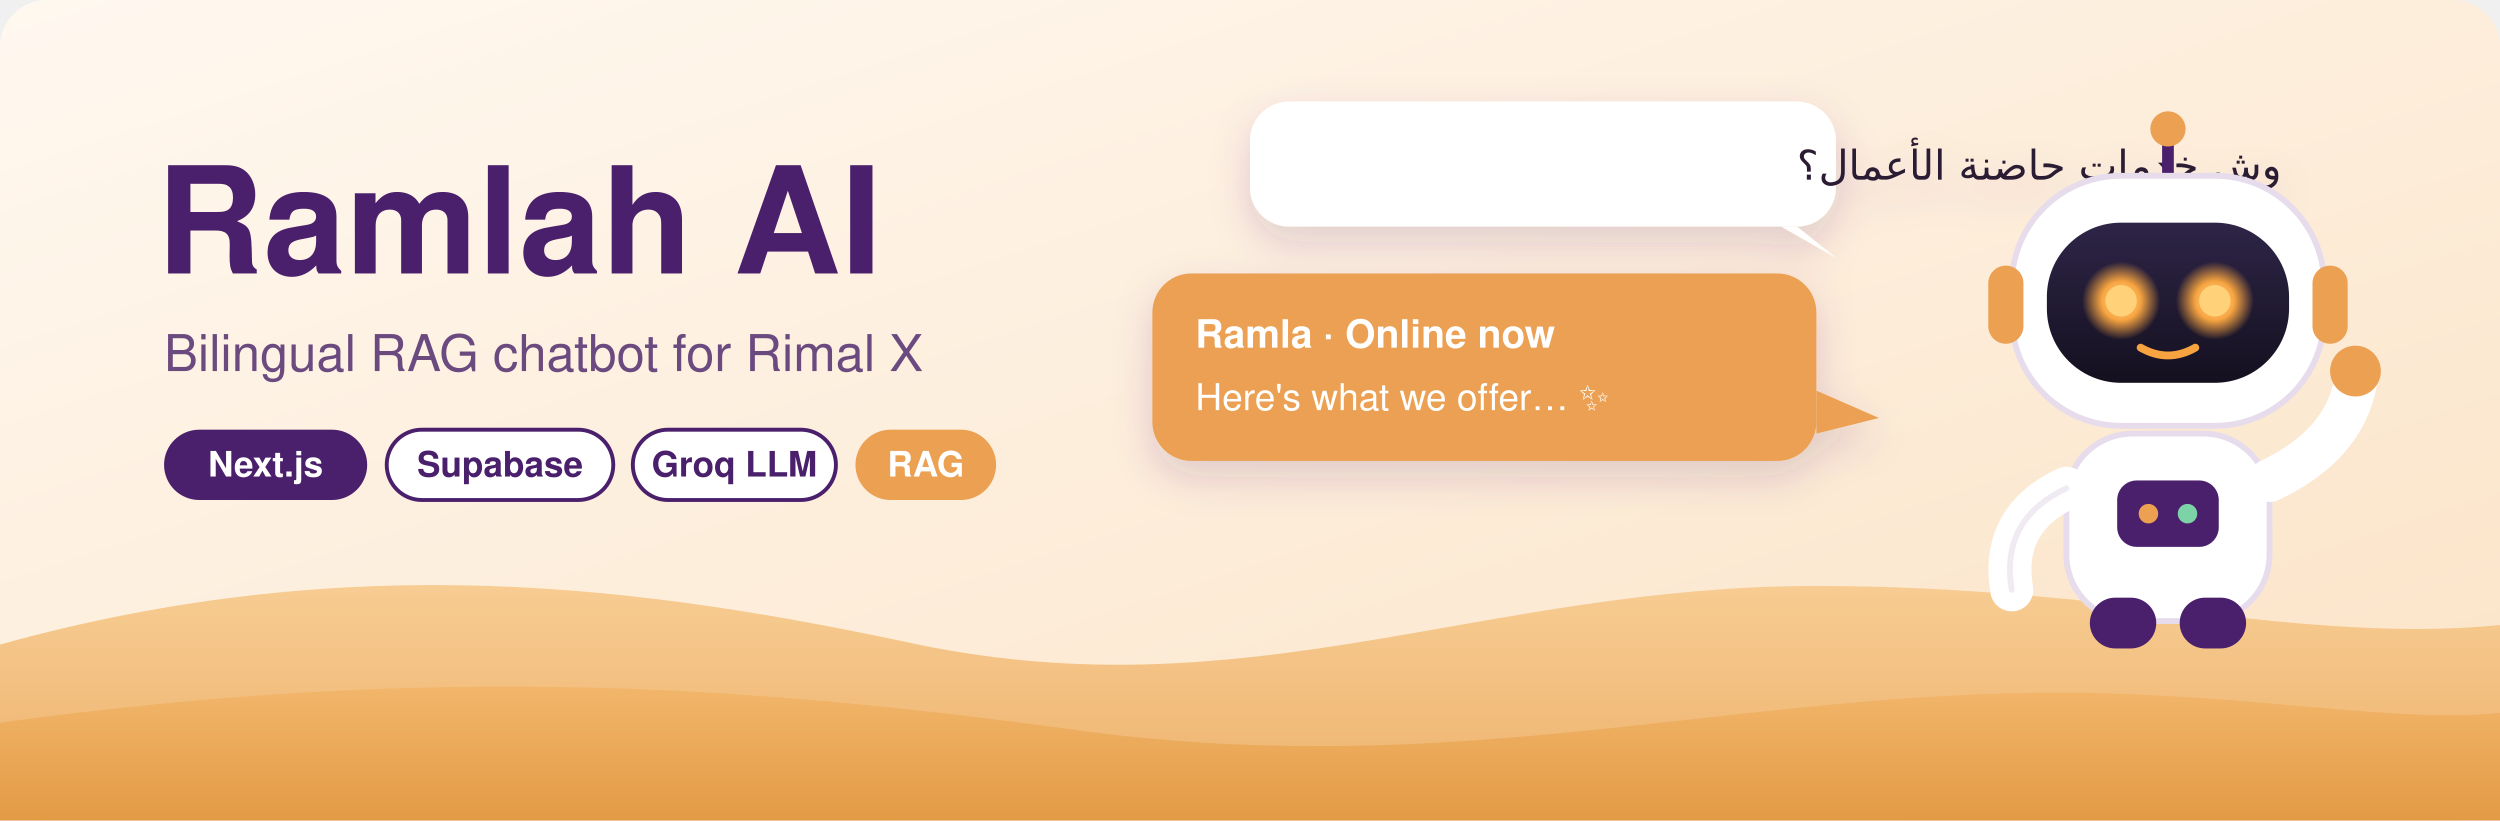
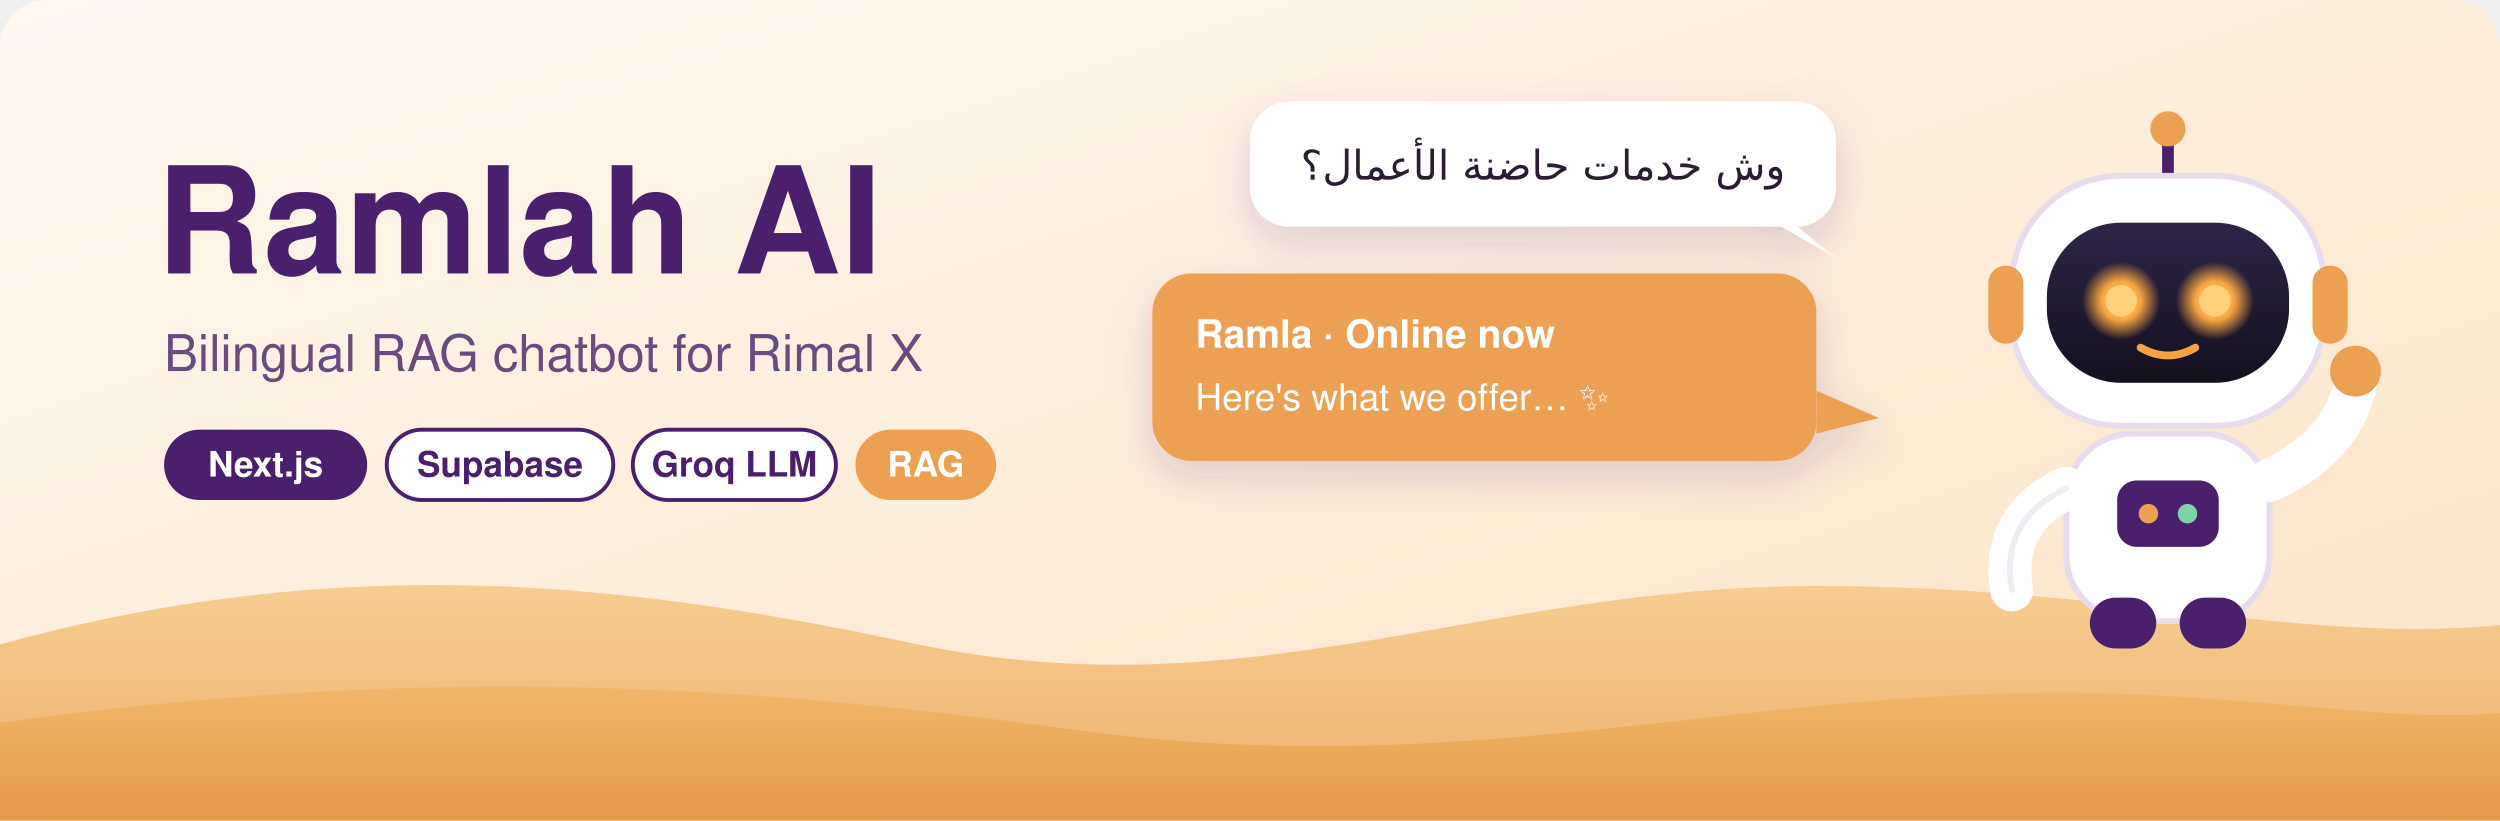
<svg xmlns="http://www.w3.org/2000/svg" viewBox="0 0 1280 420" width="1280" height="420" font-family="Segoe UI, Helvetica, Arial, sans-serif">
  <defs>
    <linearGradient id="sky" x1="0" y1="0" x2="1" y2="1">
      <stop offset="0" stop-color="#FFF8F0" />
      <stop offset="1" stop-color="#FBE3C6" />
    </linearGradient>
    <linearGradient id="dune1" x1="0" y1="0" x2="0" y2="1">
      <stop offset="0" stop-color="#F2B66B" />
      <stop offset="1" stop-color="#E39A45" />
    </linearGradient>
    <linearGradient id="dune2" x1="0" y1="0" x2="0" y2="1">
      <stop offset="0" stop-color="#F7CC92" />
      <stop offset="1" stop-color="#EDB06A" />
    </linearGradient>
    <radialGradient id="eye" cx="0.5" cy="0.5" r="0.5">
      <stop offset="0" stop-color="#FFE2A8" />
      <stop offset="0.5" stop-color="#F7A440" />
      <stop offset="1" stop-color="#F7A440" stop-opacity="0" />
    </radialGradient>
    <linearGradient id="visor" x1="0" y1="0" x2="0" y2="1">
      <stop offset="0" stop-color="#2E2547" />
      <stop offset="1" stop-color="#14101F" />
    </linearGradient>
    <filter id="shadow" x="-20%" y="-20%" width="140%" height="140%">
      <feDropShadow dx="0" dy="8" stdDeviation="10" flood-color="#5B2C83" flood-opacity="0.18" />
    </filter>
  </defs>
  <rect width="1280" height="420" rx="24" fill="url(#sky)" />
  <path d="M0 330 C180 280 330 300 470 330 C640 365 760 300 930 300 C1080 300 1180 330 1280 320 V420 H0 Z" fill="url(#dune2)" />
  <path d="M0 370 C220 340 380 350 560 375 C760 400 900 350 1080 355 C1170 358 1230 370 1280 365 V420 H0 Z" fill="url(#dune1)" />
  <text x="80" y="140" font-size="76" font-weight="800" fill="#4A1F6B">Ramlah AI</text>
  <text x="84" y="190" font-size="26" fill="#6B4A7F">Bilingual RAG chatbot for Rimal X</text>
  <g font-size="18" font-weight="600">
    <rect x="84" y="220" width="104" height="36" rx="18" fill="#4A1F6B" />
    <text x="136" y="244" text-anchor="middle" fill="#FFFFFF">Next.js</text>
    <rect x="198" y="220" width="116" height="36" rx="18" fill="#FFFFFF" stroke="#4A1F6B" stroke-width="2" />
    <text x="256" y="244" text-anchor="middle" fill="#4A1F6B">Supabase</text>
    <rect x="324" y="220" width="104" height="36" rx="18" fill="#FFFFFF" stroke="#4A1F6B" stroke-width="2" />
    <text x="376" y="244" text-anchor="middle" fill="#4A1F6B">Groq LLM</text>
    <rect x="438" y="220" width="72" height="36" rx="18" fill="#EBA052" />
    <text x="474" y="244" text-anchor="middle" fill="#FFFFFF">RAG</text>
  </g>
  <g filter="url(#shadow)">
    <rect x="640" y="52" width="300" height="64" rx="20" fill="#FFFFFF" />
    <path d="M920 116 L940 132 L912 116 Z" fill="#FFFFFF" />
-     <text x="920" y="92" text-anchor="end" font-size="21" fill="#2A1A33" direction="rtl">وش خدمات حاضنة الأعمال؟</text>
+     <text x="790" y="92" text-anchor="middle" font-size="21" fill="#2A1A33">وش خدمات حاضنة الأعمال؟</text>
    <rect x="590" y="140" width="340" height="96" rx="20" fill="#EBA052" />
    <path d="M930 200 L962 214 L930 222 Z" fill="#EBA052" />
    <text x="612" y="178" font-size="20" font-weight="600" fill="#FFFFFF">Ramla · Online now</text>
    <text x="612" y="210" font-size="19" fill="#FFFFFF">Here's what we offer… ✨</text>
  </g>
  <g transform="translate(1000 70)">
    <line x1="110" y1="22" x2="110" y2="0" stroke="#4A1F6B" stroke-width="6" stroke-linecap="round" />
    <circle cx="110" cy="-4" r="9" fill="#EBA052" />
    <rect x="30" y="20" width="160" height="128" rx="56" fill="#FFFFFF" stroke="#E6DCEB" stroke-width="3" />
    <rect x="18" y="66" width="18" height="40" rx="9" fill="#EBA052" />
    <rect x="184" y="66" width="18" height="40" rx="9" fill="#EBA052" />
    <rect x="48" y="44" width="124" height="82" rx="38" fill="url(#visor)" />
    <circle cx="86" cy="84" r="20" fill="url(#eye)" />
    <circle cx="134" cy="84" r="20" fill="url(#eye)" />
    <circle cx="86" cy="84" r="8" fill="#FFD27A" />
    <circle cx="134" cy="84" r="8" fill="#FFD27A" />
    <path d="M96 108 Q110 116 124 108" stroke="#F7A440" stroke-width="4" fill="none" stroke-linecap="round" />
    <rect x="58" y="152" width="104" height="96" rx="34" fill="#FFFFFF" stroke="#E6DCEB" stroke-width="3" />
    <rect x="84" y="176" width="52" height="34" rx="10" fill="#4A1F6B" />
    <circle cx="100" cy="193" r="5" fill="#EBA052" />
    <circle cx="120" cy="193" r="5" fill="#7DD3A8" />
    <path d="M58 180 Q24 196 30 232" stroke="#FFFFFF" stroke-width="22" fill="none" stroke-linecap="round" />
    <path d="M58 180 Q24 196 30 232" stroke="#E6DCEB" stroke-width="3" fill="none" stroke-linecap="round" opacity="0.6" />
    <path d="M162 176 Q200 158 206 126" stroke="#FFFFFF" stroke-width="22" fill="none" stroke-linecap="round" />
    <circle cx="206" cy="120" r="13" fill="#EBA052" />
    <rect x="70" y="236" width="34" height="26" rx="13" fill="#4A1F6B" />
    <rect x="116" y="236" width="34" height="26" rx="13" fill="#4A1F6B" />
  </g>
</svg>
